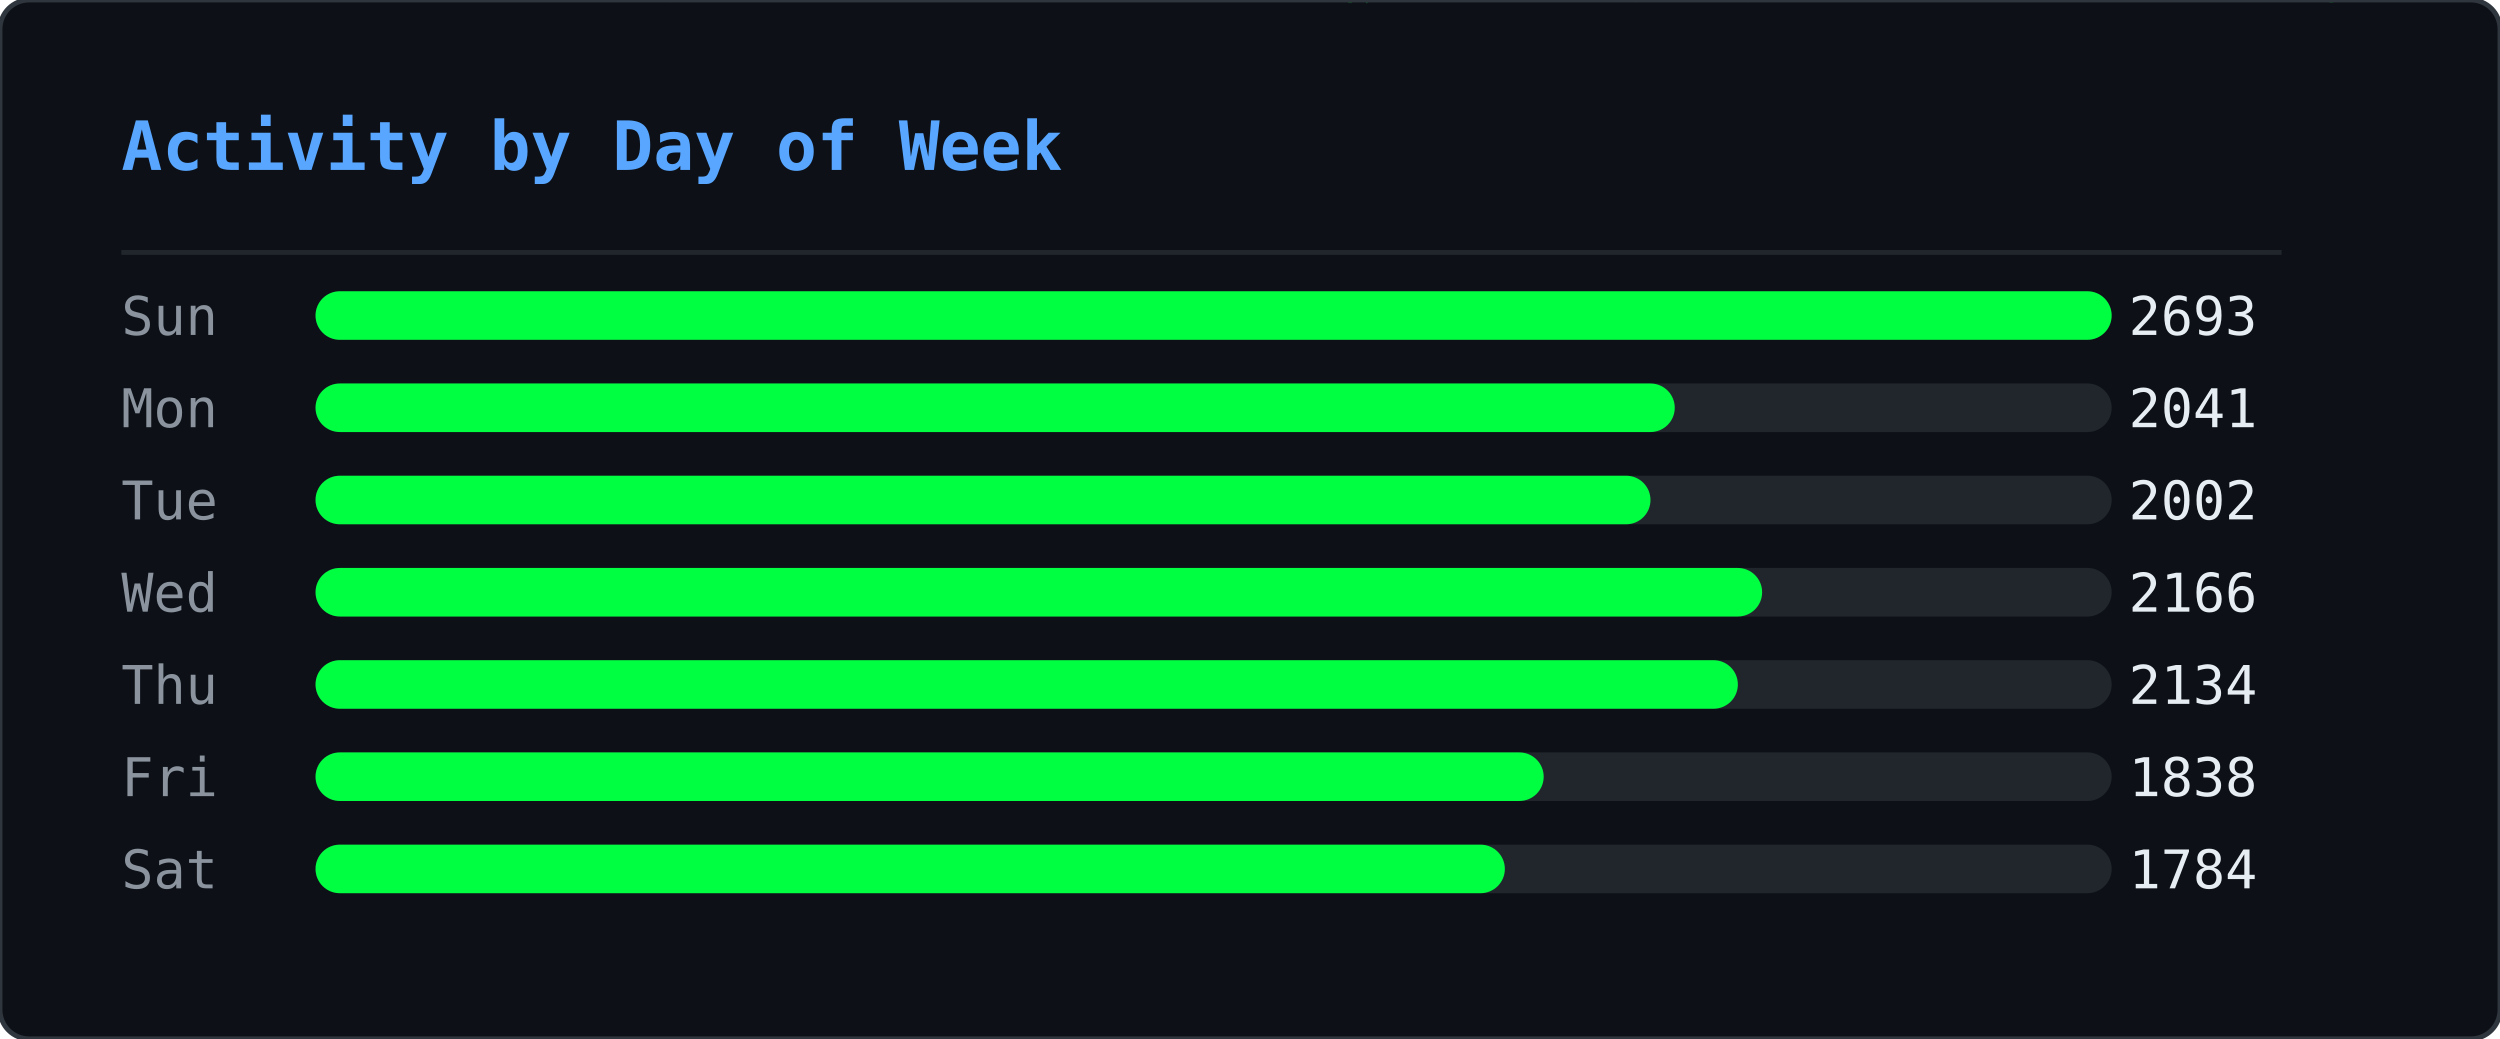
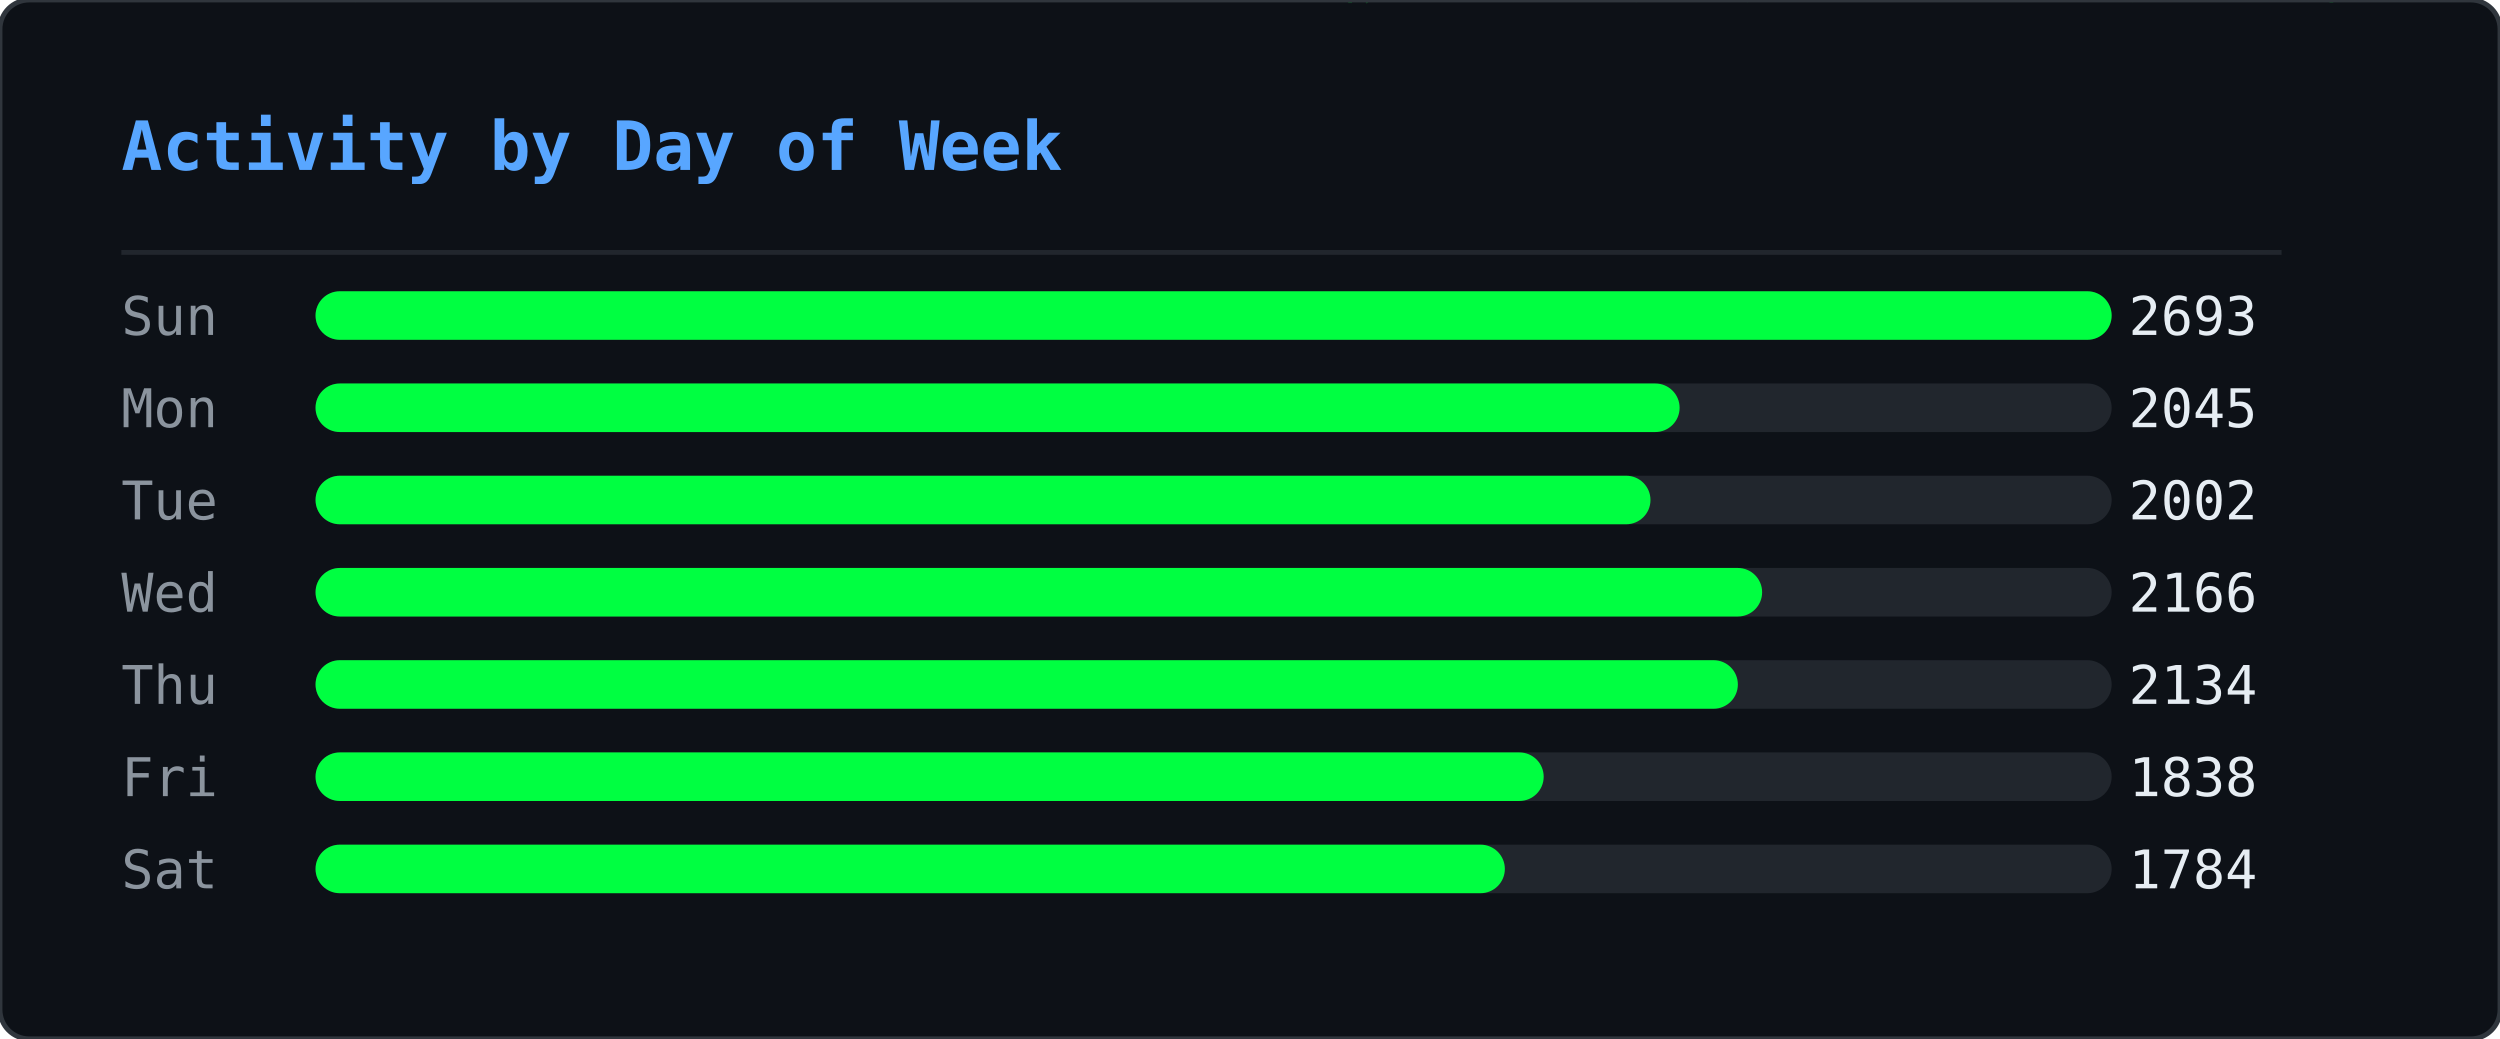
<svg xmlns="http://www.w3.org/2000/svg" width="515" height="214" viewBox="0 0 515 214">
  <defs>
    <clipPath id="ghm-clip">
      <rect width="515" height="214" rx="6" />
    </clipPath>
  </defs>
  <rect width="515" height="214" rx="6" fill="#0d1117" />
  <g clip-path="url(#ghm-clip)">
    <g opacity="0.22">
      <style>@keyframes ghm0{from{transform:translateY(-74px)}to{transform:translateY(228px)}}@keyframes ghm1{from{transform:translateY(-46px)}to{transform:translateY(228px)}}@keyframes ghm2{from{transform:translateY(-46px)}to{transform:translateY(228px)}}@keyframes ghm3{from{transform:translateY(-46px)}to{transform:translateY(228px)}}@keyframes ghm4{from{transform:translateY(-46px)}to{transform:translateY(228px)}}@keyframes ghm5{from{transform:translateY(-46px)}to{transform:translateY(228px)}}@keyframes ghm6{from{transform:translateY(-46px)}to{transform:translateY(228px)}}@keyframes ghm7{from{transform:translateY(-46px)}to{transform:translateY(228px)}}@keyframes ghm8{from{transform:translateY(-46px)}to{transform:translateY(228px)}}@keyframes ghm9{from{transform:translateY(-46px)}to{transform:translateY(228px)}}@keyframes ghm10{from{transform:translateY(-46px)}to{transform:translateY(228px)}}@keyframes ghm11{from{transform:translateY(-46px)}to{transform:translateY(228px)}}@keyframes ghm12{from{transform:translateY(-46px)}to{transform:translateY(228px)}}@keyframes ghm13{from{transform:translateY(-46px)}to{transform:translateY(228px)}}@keyframes ghm14{from{transform:translateY(-46px)}to{transform:translateY(228px)}}@keyframes ghm15{from{transform:translateY(-46px)}to{transform:translateY(228px)}}@keyframes ghm16{from{transform:translateY(-46px)}to{transform:translateY(228px)}}@keyframes ghm17{from{transform:translateY(-46px)}to{transform:translateY(228px)}}@keyframes ghm18{from{transform:translateY(-46px)}to{transform:translateY(228px)}}@keyframes ghm19{from{transform:translateY(-46px)}to{transform:translateY(228px)}}@keyframes ghm20{from{transform:translateY(-46px)}to{transform:translateY(228px)}}@keyframes ghm21{from{transform:translateY(-46px)}to{transform:translateY(228px)}}@keyframes ghm22{from{transform:translateY(-46px)}to{transform:translateY(228px)}}@keyframes ghm23{from{transform:translateY(-46px)}to{transform:translateY(228px)}}@keyframes ghm24{from{transform:translateY(-46px)}to{transform:translateY(228px)}}@keyframes ghm25{from{transform:translateY(-46px)}to{transform:translateY(228px)}}@keyframes ghm26{from{transform:translateY(-46px)}to{transform:translateY(228px)}}@keyframes ghm27{from{transform:translateY(-46px)}to{transform:translateY(228px)}}@keyframes ghm28{from{transform:translateY(-46px)}to{transform:translateY(228px)}}@keyframes ghm29{from{transform:translateY(-46px)}to{transform:translateY(228px)}}@keyframes ghm30{from{transform:translateY(-46px)}to{transform:translateY(228px)}}@keyframes ghm31{from{transform:translateY(-46px)}to{transform:translateY(228px)}}@keyframes ghm32{from{transform:translateY(-46px)}to{transform:translateY(228px)}}@keyframes ghm33{from{transform:translateY(-46px)}to{transform:translateY(228px)}}@keyframes ghm34{from{transform:translateY(-46px)}to{transform:translateY(228px)}}@keyframes ghm35{from{transform:translateY(-46px)}to{transform:translateY(228px)}}@keyframes ghm36{from{transform:translateY(-46px)}to{transform:translateY(228px)}}@keyframes ghm37{from{transform:translateY(-46px)}to{transform:translateY(228px)}}@keyframes ghm38{from{transform:translateY(-46px)}to{transform:translateY(228px)}}</style>
      <g style="animation:ghm0 1.57s linear infinite;animation-delay:-0.90s">
        <text x="407" y="0" font-family="monospace" font-size="12" fill="#00ff41">ﾇ</text>
        <text x="407" y="-14" font-family="monospace" font-size="12" fill="#00ff41" opacity="0.83">ｩ</text>
        <text x="407" y="-28" font-family="monospace" font-size="12" fill="#00ff41" opacity="0.67">ﾏ</text>
        <text x="407" y="-42" font-family="monospace" font-size="12" fill="#00ff41" opacity="0.50">ﾖ</text>
        <text x="407" y="-56" font-family="monospace" font-size="12" fill="#00ff41" opacity="0.33">ｶ</text>
        <text x="407" y="-70" font-family="monospace" font-size="12" fill="#00ff41" opacity="0.17">ﾇ</text>
      </g>
      <g style="animation:ghm1 2.57s linear infinite;animation-delay:-0.67s">
        <text x="280" y="0" font-family="monospace" font-size="12" fill="#00ff41">ﾀ</text>
        <text x="280" y="-14" font-family="monospace" font-size="12" fill="#00ff41" opacity="0.75">4</text>
        <text x="280" y="-28" font-family="monospace" font-size="12" fill="#00ff41" opacity="0.50">ｺ</text>
        <text x="280" y="-42" font-family="monospace" font-size="12" fill="#00ff41" opacity="0.25">ﾄ</text>
      </g>
      <g style="animation:ghm2 2.24s linear infinite;animation-delay:-0.15s">
        <text x="437" y="0" font-family="monospace" font-size="12" fill="#00ff41">ｳ</text>
        <text x="437" y="-14" font-family="monospace" font-size="12" fill="#00ff41" opacity="0.75">ﾁ</text>
        <text x="437" y="-28" font-family="monospace" font-size="12" fill="#00ff41" opacity="0.50">ｾ</text>
        <text x="437" y="-42" font-family="monospace" font-size="12" fill="#00ff41" opacity="0.25">ﾍ</text>
      </g>
      <g style="animation:ghm3 1.99s linear infinite;animation-delay:-0.92s">
        <text x="330" y="0" font-family="monospace" font-size="12" fill="#00ff41">ﾛ</text>
        <text x="330" y="-14" font-family="monospace" font-size="12" fill="#00ff41" opacity="0.75">ﾜ</text>
        <text x="330" y="-28" font-family="monospace" font-size="12" fill="#00ff41" opacity="0.50">ｪ</text>
        <text x="330" y="-42" font-family="monospace" font-size="12" fill="#00ff41" opacity="0.25">8</text>
      </g>
      <g style="animation:ghm4 1.84s linear infinite;animation-delay:-0.38s">
        <text x="237" y="0" font-family="monospace" font-size="12" fill="#00ff41">3</text>
        <text x="237" y="-14" font-family="monospace" font-size="12" fill="#00ff41" opacity="0.75">ﾃ</text>
        <text x="237" y="-28" font-family="monospace" font-size="12" fill="#00ff41" opacity="0.50">ﾋ</text>
        <text x="237" y="-42" font-family="monospace" font-size="12" fill="#00ff41" opacity="0.25">ﾓ</text>
      </g>
      <g style="animation:ghm5 2.70s linear infinite;animation-delay:-2.61s">
        <text x="358" y="0" font-family="monospace" font-size="12" fill="#00ff41">ｦ</text>
        <text x="358" y="-14" font-family="monospace" font-size="12" fill="#00ff41" opacity="0.75">ﾐ</text>
        <text x="358" y="-28" font-family="monospace" font-size="12" fill="#00ff41" opacity="0.50">9</text>
        <text x="358" y="-42" font-family="monospace" font-size="12" fill="#00ff41" opacity="0.25">9</text>
      </g>
      <g style="animation:ghm6 2.14s linear infinite;animation-delay:-1.62s">
        <text x="136" y="0" font-family="monospace" font-size="12" fill="#00ff41">ﾓ</text>
        <text x="136" y="-14" font-family="monospace" font-size="12" fill="#00ff41" opacity="0.75">ｵ</text>
        <text x="136" y="-28" font-family="monospace" font-size="12" fill="#00ff41" opacity="0.50">ﾈ</text>
        <text x="136" y="-42" font-family="monospace" font-size="12" fill="#00ff41" opacity="0.25">ｵ</text>
      </g>
      <g style="animation:ghm7 2.37s linear infinite;animation-delay:-1.35s">
        <text x="54" y="0" font-family="monospace" font-size="12" fill="#00ff41">ｶ</text>
        <text x="54" y="-14" font-family="monospace" font-size="12" fill="#00ff41" opacity="0.75">ﾁ</text>
        <text x="54" y="-28" font-family="monospace" font-size="12" fill="#00ff41" opacity="0.50">ｼ</text>
        <text x="54" y="-42" font-family="monospace" font-size="12" fill="#00ff41" opacity="0.25">6</text>
      </g>
      <g style="animation:ghm8 1.63s linear infinite;animation-delay:-0.55s">
        <text x="77" y="0" font-family="monospace" font-size="12" fill="#00ff41">ｫ</text>
        <text x="77" y="-14" font-family="monospace" font-size="12" fill="#00ff41" opacity="0.75">ﾝ</text>
        <text x="77" y="-28" font-family="monospace" font-size="12" fill="#00ff41" opacity="0.50">ﾈ</text>
        <text x="77" y="-42" font-family="monospace" font-size="12" fill="#00ff41" opacity="0.25">ﾉ</text>
      </g>
      <g style="animation:ghm9 2.35s linear infinite;animation-delay:-1.04s">
        <text x="476" y="0" font-family="monospace" font-size="12" fill="#00ff41">ｮ</text>
        <text x="476" y="-14" font-family="monospace" font-size="12" fill="#00ff41" opacity="0.75">ﾚ</text>
        <text x="476" y="-28" font-family="monospace" font-size="12" fill="#00ff41" opacity="0.50">ﾌ</text>
        <text x="476" y="-42" font-family="monospace" font-size="12" fill="#00ff41" opacity="0.25">ｴ</text>
      </g>
      <g style="animation:ghm10 1.87s linear infinite;animation-delay:-1.28s">
        <text x="259" y="0" font-family="monospace" font-size="12" fill="#00ff41">ﾃ</text>
        <text x="259" y="-14" font-family="monospace" font-size="12" fill="#00ff41" opacity="0.75">ﾎ</text>
        <text x="259" y="-28" font-family="monospace" font-size="12" fill="#00ff41" opacity="0.50">ﾎ</text>
        <text x="259" y="-42" font-family="monospace" font-size="12" fill="#00ff41" opacity="0.25">ﾖ</text>
      </g>
      <g style="animation:ghm11 3.13s linear infinite;animation-delay:-0.70s">
        <text x="323" y="0" font-family="monospace" font-size="12" fill="#00ff41">ｱ</text>
        <text x="323" y="-14" font-family="monospace" font-size="12" fill="#00ff41" opacity="0.75">ﾈ</text>
        <text x="323" y="-28" font-family="monospace" font-size="12" fill="#00ff41" opacity="0.50">ﾔ</text>
        <text x="323" y="-42" font-family="monospace" font-size="12" fill="#00ff41" opacity="0.25">ﾙ</text>
      </g>
      <g style="animation:ghm12 3.15s linear infinite;animation-delay:-2.99s">
        <text x="308" y="0" font-family="monospace" font-size="12" fill="#00ff41">ﾏ</text>
        <text x="308" y="-14" font-family="monospace" font-size="12" fill="#00ff41" opacity="0.75">ﾀ</text>
        <text x="308" y="-28" font-family="monospace" font-size="12" fill="#00ff41" opacity="0.50">ﾈ</text>
        <text x="308" y="-42" font-family="monospace" font-size="12" fill="#00ff41" opacity="0.25">ｺ</text>
      </g>
      <g style="animation:ghm13 2.21s linear infinite;animation-delay:-0.72s">
        <text x="500" y="0" font-family="monospace" font-size="12" fill="#00ff41">ﾐ</text>
        <text x="500" y="-14" font-family="monospace" font-size="12" fill="#00ff41" opacity="0.75">ｻ</text>
        <text x="500" y="-28" font-family="monospace" font-size="12" fill="#00ff41" opacity="0.50">1</text>
        <text x="500" y="-42" font-family="monospace" font-size="12" fill="#00ff41" opacity="0.25">ﾏ</text>
      </g>
      <g style="animation:ghm14 1.77s linear infinite;animation-delay:-1.04s">
        <text x="74" y="0" font-family="monospace" font-size="12" fill="#00ff41">ﾚ</text>
        <text x="74" y="-14" font-family="monospace" font-size="12" fill="#00ff41" opacity="0.75">0</text>
        <text x="74" y="-28" font-family="monospace" font-size="12" fill="#00ff41" opacity="0.50">ｵ</text>
        <text x="74" y="-42" font-family="monospace" font-size="12" fill="#00ff41" opacity="0.25">ﾂ</text>
      </g>
      <g style="animation:ghm15 2.15s linear infinite;animation-delay:-0.98s">
        <text x="18" y="0" font-family="monospace" font-size="12" fill="#00ff41">3</text>
        <text x="18" y="-14" font-family="monospace" font-size="12" fill="#00ff41" opacity="0.75">ﾝ</text>
        <text x="18" y="-28" font-family="monospace" font-size="12" fill="#00ff41" opacity="0.50">ﾅ</text>
        <text x="18" y="-42" font-family="monospace" font-size="12" fill="#00ff41" opacity="0.25">4</text>
      </g>
      <g style="animation:ghm16 3.18s linear infinite;animation-delay:-1.04s">
        <text x="248" y="0" font-family="monospace" font-size="12" fill="#00ff41">ﾁ</text>
        <text x="248" y="-14" font-family="monospace" font-size="12" fill="#00ff41" opacity="0.75">2</text>
        <text x="248" y="-28" font-family="monospace" font-size="12" fill="#00ff41" opacity="0.50">ｲ</text>
        <text x="248" y="-42" font-family="monospace" font-size="12" fill="#00ff41" opacity="0.25">3</text>
      </g>
      <g style="animation:ghm17 3.13s linear infinite;animation-delay:-1.82s">
        <text x="301" y="0" font-family="monospace" font-size="12" fill="#00ff41">ﾎ</text>
        <text x="301" y="-14" font-family="monospace" font-size="12" fill="#00ff41" opacity="0.75">ﾜ</text>
        <text x="301" y="-28" font-family="monospace" font-size="12" fill="#00ff41" opacity="0.50">ｸ</text>
        <text x="301" y="-42" font-family="monospace" font-size="12" fill="#00ff41" opacity="0.25">ｼ</text>
      </g>
      <g style="animation:ghm18 2.52s linear infinite;animation-delay:-1.46s">
        <text x="334" y="0" font-family="monospace" font-size="12" fill="#00ff41">ｷ</text>
        <text x="334" y="-14" font-family="monospace" font-size="12" fill="#00ff41" opacity="0.75">6</text>
        <text x="334" y="-28" font-family="monospace" font-size="12" fill="#00ff41" opacity="0.50">ｩ</text>
        <text x="334" y="-42" font-family="monospace" font-size="12" fill="#00ff41" opacity="0.25">ｸ</text>
      </g>
      <g style="animation:ghm19 1.94s linear infinite;animation-delay:-0.80s">
        <text x="331" y="0" font-family="monospace" font-size="12" fill="#00ff41">ｺ</text>
        <text x="331" y="-14" font-family="monospace" font-size="12" fill="#00ff41" opacity="0.75">ｶ</text>
        <text x="331" y="-28" font-family="monospace" font-size="12" fill="#00ff41" opacity="0.50">ｴ</text>
        <text x="331" y="-42" font-family="monospace" font-size="12" fill="#00ff41" opacity="0.25">ﾓ</text>
      </g>
      <g style="animation:ghm20 2.72s linear infinite;animation-delay:-0.41s">
        <text x="475" y="0" font-family="monospace" font-size="12" fill="#00ff41">3</text>
        <text x="475" y="-14" font-family="monospace" font-size="12" fill="#00ff41" opacity="0.75">ﾊ</text>
        <text x="475" y="-28" font-family="monospace" font-size="12" fill="#00ff41" opacity="0.50">ﾓ</text>
        <text x="475" y="-42" font-family="monospace" font-size="12" fill="#00ff41" opacity="0.25">ｪ</text>
      </g>
      <g style="animation:ghm21 1.65s linear infinite;animation-delay:-0.06s">
        <text x="466" y="0" font-family="monospace" font-size="12" fill="#00ff41">ﾛ</text>
        <text x="466" y="-14" font-family="monospace" font-size="12" fill="#00ff41" opacity="0.75">0</text>
        <text x="466" y="-28" font-family="monospace" font-size="12" fill="#00ff41" opacity="0.50">ﾝ</text>
        <text x="466" y="-42" font-family="monospace" font-size="12" fill="#00ff41" opacity="0.25">ﾘ</text>
      </g>
      <g style="animation:ghm22 1.88s linear infinite;animation-delay:-0.11s">
        <text x="433" y="0" font-family="monospace" font-size="12" fill="#00ff41">ｶ</text>
        <text x="433" y="-14" font-family="monospace" font-size="12" fill="#00ff41" opacity="0.75">ﾘ</text>
        <text x="433" y="-28" font-family="monospace" font-size="12" fill="#00ff41" opacity="0.50">4</text>
        <text x="433" y="-42" font-family="monospace" font-size="12" fill="#00ff41" opacity="0.25">ｹ</text>
      </g>
      <g style="animation:ghm23 1.72s linear infinite;animation-delay:-1.29s">
        <text x="139" y="0" font-family="monospace" font-size="12" fill="#00ff41">ﾖ</text>
        <text x="139" y="-14" font-family="monospace" font-size="12" fill="#00ff41" opacity="0.75">5</text>
        <text x="139" y="-28" font-family="monospace" font-size="12" fill="#00ff41" opacity="0.50">ｳ</text>
        <text x="139" y="-42" font-family="monospace" font-size="12" fill="#00ff41" opacity="0.25">ﾚ</text>
      </g>
      <g style="animation:ghm24 3.11s linear infinite;animation-delay:-1.97s">
        <text x="160" y="0" font-family="monospace" font-size="12" fill="#00ff41">1</text>
        <text x="160" y="-14" font-family="monospace" font-size="12" fill="#00ff41" opacity="0.75">0</text>
        <text x="160" y="-28" font-family="monospace" font-size="12" fill="#00ff41" opacity="0.50">ﾘ</text>
        <text x="160" y="-42" font-family="monospace" font-size="12" fill="#00ff41" opacity="0.25">7</text>
      </g>
      <g style="animation:ghm25 2.23s linear infinite;animation-delay:-0.66s">
        <text x="439" y="0" font-family="monospace" font-size="12" fill="#00ff41">ｿ</text>
        <text x="439" y="-14" font-family="monospace" font-size="12" fill="#00ff41" opacity="0.75">ﾒ</text>
        <text x="439" y="-28" font-family="monospace" font-size="12" fill="#00ff41" opacity="0.50">ｨ</text>
        <text x="439" y="-42" font-family="monospace" font-size="12" fill="#00ff41" opacity="0.25">ｻ</text>
      </g>
      <g style="animation:ghm26 3.20s linear infinite;animation-delay:-1.89s">
        <text x="402" y="0" font-family="monospace" font-size="12" fill="#00ff41">5</text>
        <text x="402" y="-14" font-family="monospace" font-size="12" fill="#00ff41" opacity="0.75">ﾕ</text>
        <text x="402" y="-28" font-family="monospace" font-size="12" fill="#00ff41" opacity="0.50">ﾌ</text>
        <text x="402" y="-42" font-family="monospace" font-size="12" fill="#00ff41" opacity="0.25">ﾌ</text>
      </g>
      <g style="animation:ghm27 2.84s linear infinite;animation-delay:-0.59s">
        <text x="114" y="0" font-family="monospace" font-size="12" fill="#00ff41">ｱ</text>
        <text x="114" y="-14" font-family="monospace" font-size="12" fill="#00ff41" opacity="0.75">ｪ</text>
        <text x="114" y="-28" font-family="monospace" font-size="12" fill="#00ff41" opacity="0.50">0</text>
        <text x="114" y="-42" font-family="monospace" font-size="12" fill="#00ff41" opacity="0.25">3</text>
      </g>
      <g style="animation:ghm28 3.04s linear infinite;animation-delay:-0.90s">
        <text x="398" y="0" font-family="monospace" font-size="12" fill="#00ff41">ﾖ</text>
        <text x="398" y="-14" font-family="monospace" font-size="12" fill="#00ff41" opacity="0.75">ｹ</text>
        <text x="398" y="-28" font-family="monospace" font-size="12" fill="#00ff41" opacity="0.50">ﾛ</text>
        <text x="398" y="-42" font-family="monospace" font-size="12" fill="#00ff41" opacity="0.25">ﾝ</text>
      </g>
      <g style="animation:ghm29 3.08s linear infinite;animation-delay:-2.24s">
        <text x="136" y="0" font-family="monospace" font-size="12" fill="#00ff41">ｳ</text>
        <text x="136" y="-14" font-family="monospace" font-size="12" fill="#00ff41" opacity="0.75">4</text>
        <text x="136" y="-28" font-family="monospace" font-size="12" fill="#00ff41" opacity="0.50">ﾒ</text>
        <text x="136" y="-42" font-family="monospace" font-size="12" fill="#00ff41" opacity="0.25">ｾ</text>
      </g>
      <g style="animation:ghm30 1.64s linear infinite;animation-delay:-1.17s">
        <text x="151" y="0" font-family="monospace" font-size="12" fill="#00ff41">ﾒ</text>
        <text x="151" y="-14" font-family="monospace" font-size="12" fill="#00ff41" opacity="0.75">ﾙ</text>
        <text x="151" y="-28" font-family="monospace" font-size="12" fill="#00ff41" opacity="0.50">ｵ</text>
        <text x="151" y="-42" font-family="monospace" font-size="12" fill="#00ff41" opacity="0.25">ﾓ</text>
      </g>
      <g style="animation:ghm31 2.93s linear infinite;animation-delay:-2.38s">
        <text x="173" y="0" font-family="monospace" font-size="12" fill="#00ff41">ﾖ</text>
        <text x="173" y="-14" font-family="monospace" font-size="12" fill="#00ff41" opacity="0.75">9</text>
        <text x="173" y="-28" font-family="monospace" font-size="12" fill="#00ff41" opacity="0.50">9</text>
        <text x="173" y="-42" font-family="monospace" font-size="12" fill="#00ff41" opacity="0.25">ｾ</text>
      </g>
      <g style="animation:ghm32 2.81s linear infinite;animation-delay:-1.81s">
        <text x="71" y="0" font-family="monospace" font-size="12" fill="#00ff41">ｳ</text>
        <text x="71" y="-14" font-family="monospace" font-size="12" fill="#00ff41" opacity="0.75">ﾊ</text>
        <text x="71" y="-28" font-family="monospace" font-size="12" fill="#00ff41" opacity="0.50">ｺ</text>
        <text x="71" y="-42" font-family="monospace" font-size="12" fill="#00ff41" opacity="0.25">ｺ</text>
      </g>
      <g style="animation:ghm33 3.12s linear infinite;animation-delay:-1.67s">
        <text x="228" y="0" font-family="monospace" font-size="12" fill="#00ff41">ｽ</text>
        <text x="228" y="-14" font-family="monospace" font-size="12" fill="#00ff41" opacity="0.75">1</text>
        <text x="228" y="-28" font-family="monospace" font-size="12" fill="#00ff41" opacity="0.50">ﾄ</text>
        <text x="228" y="-42" font-family="monospace" font-size="12" fill="#00ff41" opacity="0.25">ﾅ</text>
      </g>
      <g style="animation:ghm34 2.99s linear infinite;animation-delay:-0.61s">
        <text x="154" y="0" font-family="monospace" font-size="12" fill="#00ff41">ﾜ</text>
        <text x="154" y="-14" font-family="monospace" font-size="12" fill="#00ff41" opacity="0.75">ｶ</text>
        <text x="154" y="-28" font-family="monospace" font-size="12" fill="#00ff41" opacity="0.50">ｬ</text>
        <text x="154" y="-42" font-family="monospace" font-size="12" fill="#00ff41" opacity="0.25">ｴ</text>
      </g>
      <g style="animation:ghm35 2.78s linear infinite;animation-delay:-2.63s">
        <text x="126" y="0" font-family="monospace" font-size="12" fill="#00ff41">ﾚ</text>
        <text x="126" y="-14" font-family="monospace" font-size="12" fill="#00ff41" opacity="0.75">ﾇ</text>
        <text x="126" y="-28" font-family="monospace" font-size="12" fill="#00ff41" opacity="0.50">ｺ</text>
        <text x="126" y="-42" font-family="monospace" font-size="12" fill="#00ff41" opacity="0.25">ｧ</text>
      </g>
      <g style="animation:ghm36 3.07s linear infinite;animation-delay:-1.25s">
        <text x="20" y="0" font-family="monospace" font-size="12" fill="#00ff41">ｸ</text>
        <text x="20" y="-14" font-family="monospace" font-size="12" fill="#00ff41" opacity="0.75">ｳ</text>
        <text x="20" y="-28" font-family="monospace" font-size="12" fill="#00ff41" opacity="0.50">ｯ</text>
        <text x="20" y="-42" font-family="monospace" font-size="12" fill="#00ff41" opacity="0.25">0</text>
      </g>
      <g style="animation:ghm37 2.26s linear infinite;animation-delay:-1.19s">
        <text x="275" y="0" font-family="monospace" font-size="12" fill="#00ff41">ｨ</text>
        <text x="275" y="-14" font-family="monospace" font-size="12" fill="#00ff41" opacity="0.75">ｱ</text>
        <text x="275" y="-28" font-family="monospace" font-size="12" fill="#00ff41" opacity="0.50">ﾓ</text>
        <text x="275" y="-42" font-family="monospace" font-size="12" fill="#00ff41" opacity="0.25">1</text>
      </g>
      <g style="animation:ghm38 1.89s linear infinite;animation-delay:-0.99s">
        <text x="183" y="0" font-family="monospace" font-size="12" fill="#00ff41">7</text>
        <text x="183" y="-14" font-family="monospace" font-size="12" fill="#00ff41" opacity="0.75">2</text>
        <text x="183" y="-28" font-family="monospace" font-size="12" fill="#00ff41" opacity="0.50">1</text>
        <text x="183" y="-42" font-family="monospace" font-size="12" fill="#00ff41" opacity="0.25">ｸ</text>
      </g>
    </g>
  </g>
  <rect width="515" height="214" rx="6" fill="none" stroke="#30363d" stroke-width="1" />
  <text x="25" y="35" font-family="monospace" font-size="14" font-weight="600" fill="#58a6ff">Activity by Day of Week</text>
  <line x1="25" y1="52" x2="470" y2="52" stroke="#21262d" stroke-width="1" />
  <text x="25" y="69" font-family="monospace" font-size="11" fill="#8b949e">Sun</text>
  <rect x="65" y="60" width="370" height="10" rx="5" fill="#21262d" />
  <rect x="65" y="60" width="370" height="10" rx="5" fill="#00ff41" />
  <text x="465" y="69" text-anchor="end" font-family="monospace" font-size="11" fill="#e6edf3">2693</text>
  <text x="25" y="88" font-family="monospace" font-size="11" fill="#8b949e">Mon</text>
  <rect x="65" y="79" width="370" height="10" rx="5" fill="#21262d" />
-   <rect x="65" y="79" width="280" height="10" rx="5" fill="#00ff41" />
-   <text x="465" y="88" text-anchor="end" font-family="monospace" font-size="11" fill="#e6edf3">2041</text>
+   <rect x="65" y="79" width="281" height="10" rx="5" fill="#00ff41" />
+   <text x="465" y="88" text-anchor="end" font-family="monospace" font-size="11" fill="#e6edf3">2045</text>
  <text x="25" y="107" font-family="monospace" font-size="11" fill="#8b949e">Tue</text>
  <rect x="65" y="98" width="370" height="10" rx="5" fill="#21262d" />
  <rect x="65" y="98" width="275" height="10" rx="5" fill="#00ff41" />
  <text x="465" y="107" text-anchor="end" font-family="monospace" font-size="11" fill="#e6edf3">2002</text>
  <text x="25" y="126" font-family="monospace" font-size="11" fill="#8b949e">Wed</text>
  <rect x="65" y="117" width="370" height="10" rx="5" fill="#21262d" />
  <rect x="65" y="117" width="298" height="10" rx="5" fill="#00ff41" />
  <text x="465" y="126" text-anchor="end" font-family="monospace" font-size="11" fill="#e6edf3">2166</text>
  <text x="25" y="145" font-family="monospace" font-size="11" fill="#8b949e">Thu</text>
  <rect x="65" y="136" width="370" height="10" rx="5" fill="#21262d" />
  <rect x="65" y="136" width="293" height="10" rx="5" fill="#00ff41" />
  <text x="465" y="145" text-anchor="end" font-family="monospace" font-size="11" fill="#e6edf3">2134</text>
  <text x="25" y="164" font-family="monospace" font-size="11" fill="#8b949e">Fri</text>
  <rect x="65" y="155" width="370" height="10" rx="5" fill="#21262d" />
  <rect x="65" y="155" width="253" height="10" rx="5" fill="#00ff41" />
  <text x="465" y="164" text-anchor="end" font-family="monospace" font-size="11" fill="#e6edf3">1838</text>
  <text x="25" y="183" font-family="monospace" font-size="11" fill="#8b949e">Sat</text>
  <rect x="65" y="174" width="370" height="10" rx="5" fill="#21262d" />
  <rect x="65" y="174" width="245" height="10" rx="5" fill="#00ff41" />
  <text x="465" y="183" text-anchor="end" font-family="monospace" font-size="11" fill="#e6edf3">1784</text>
</svg>
